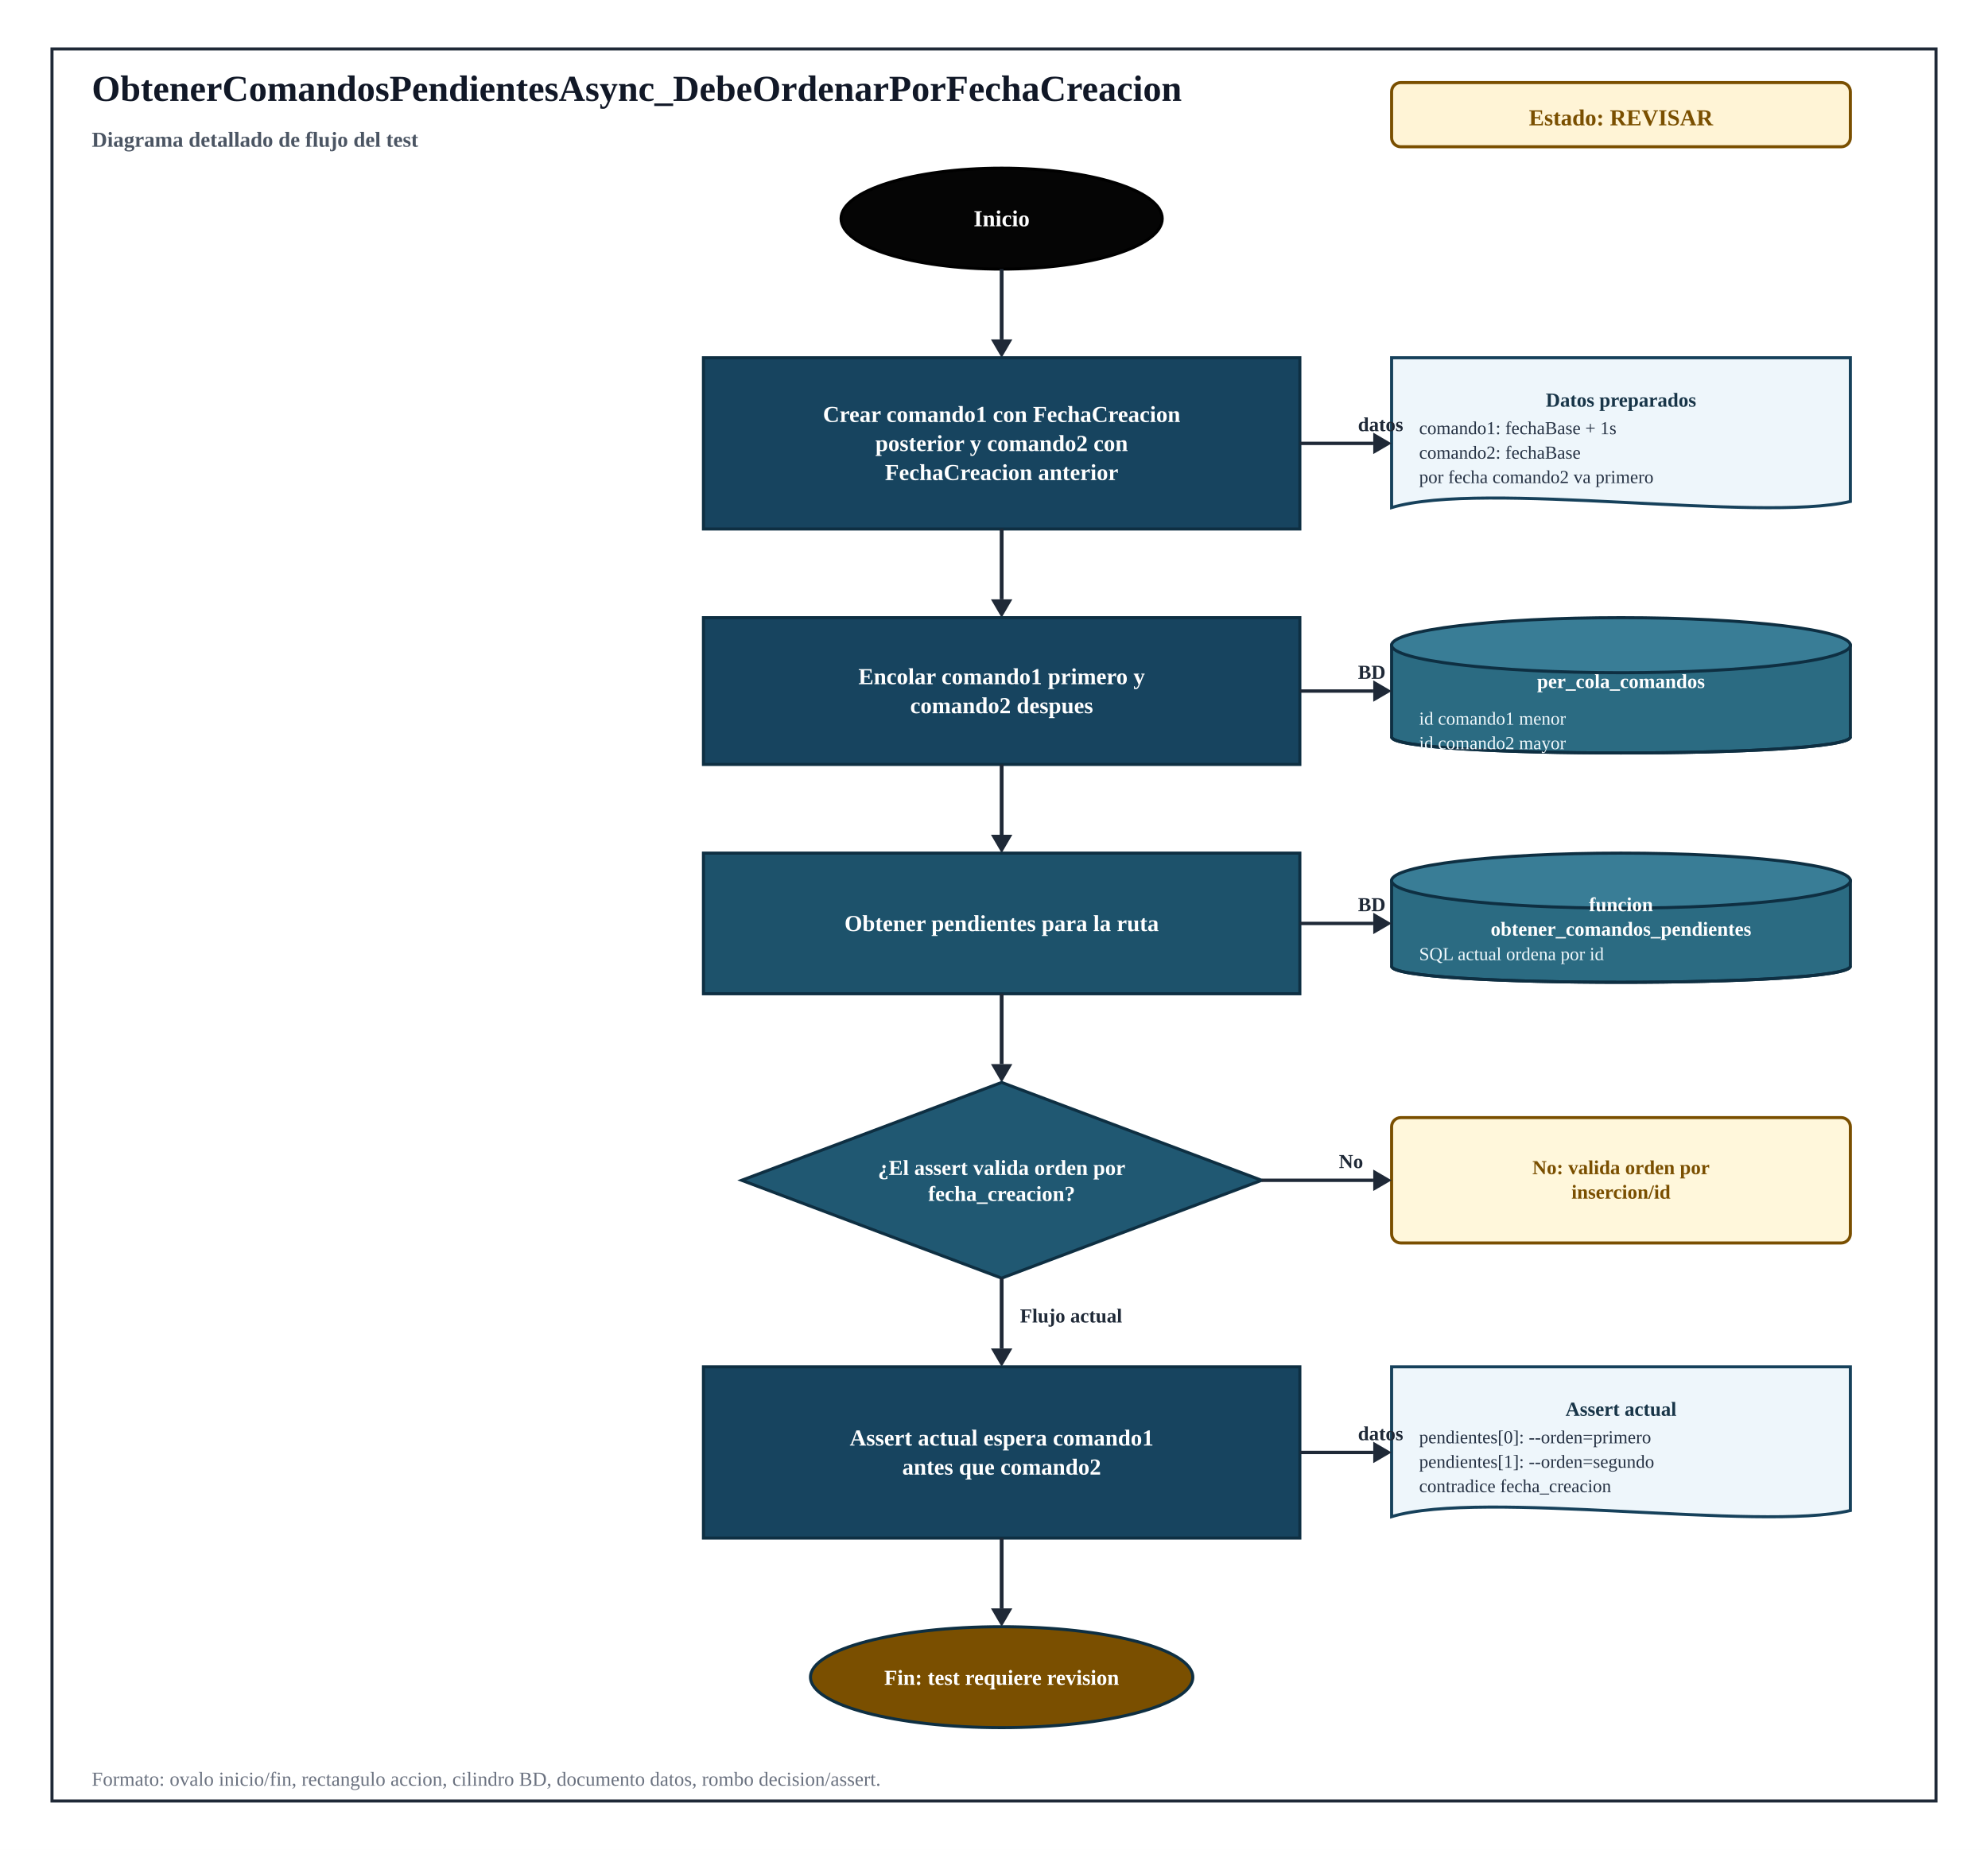
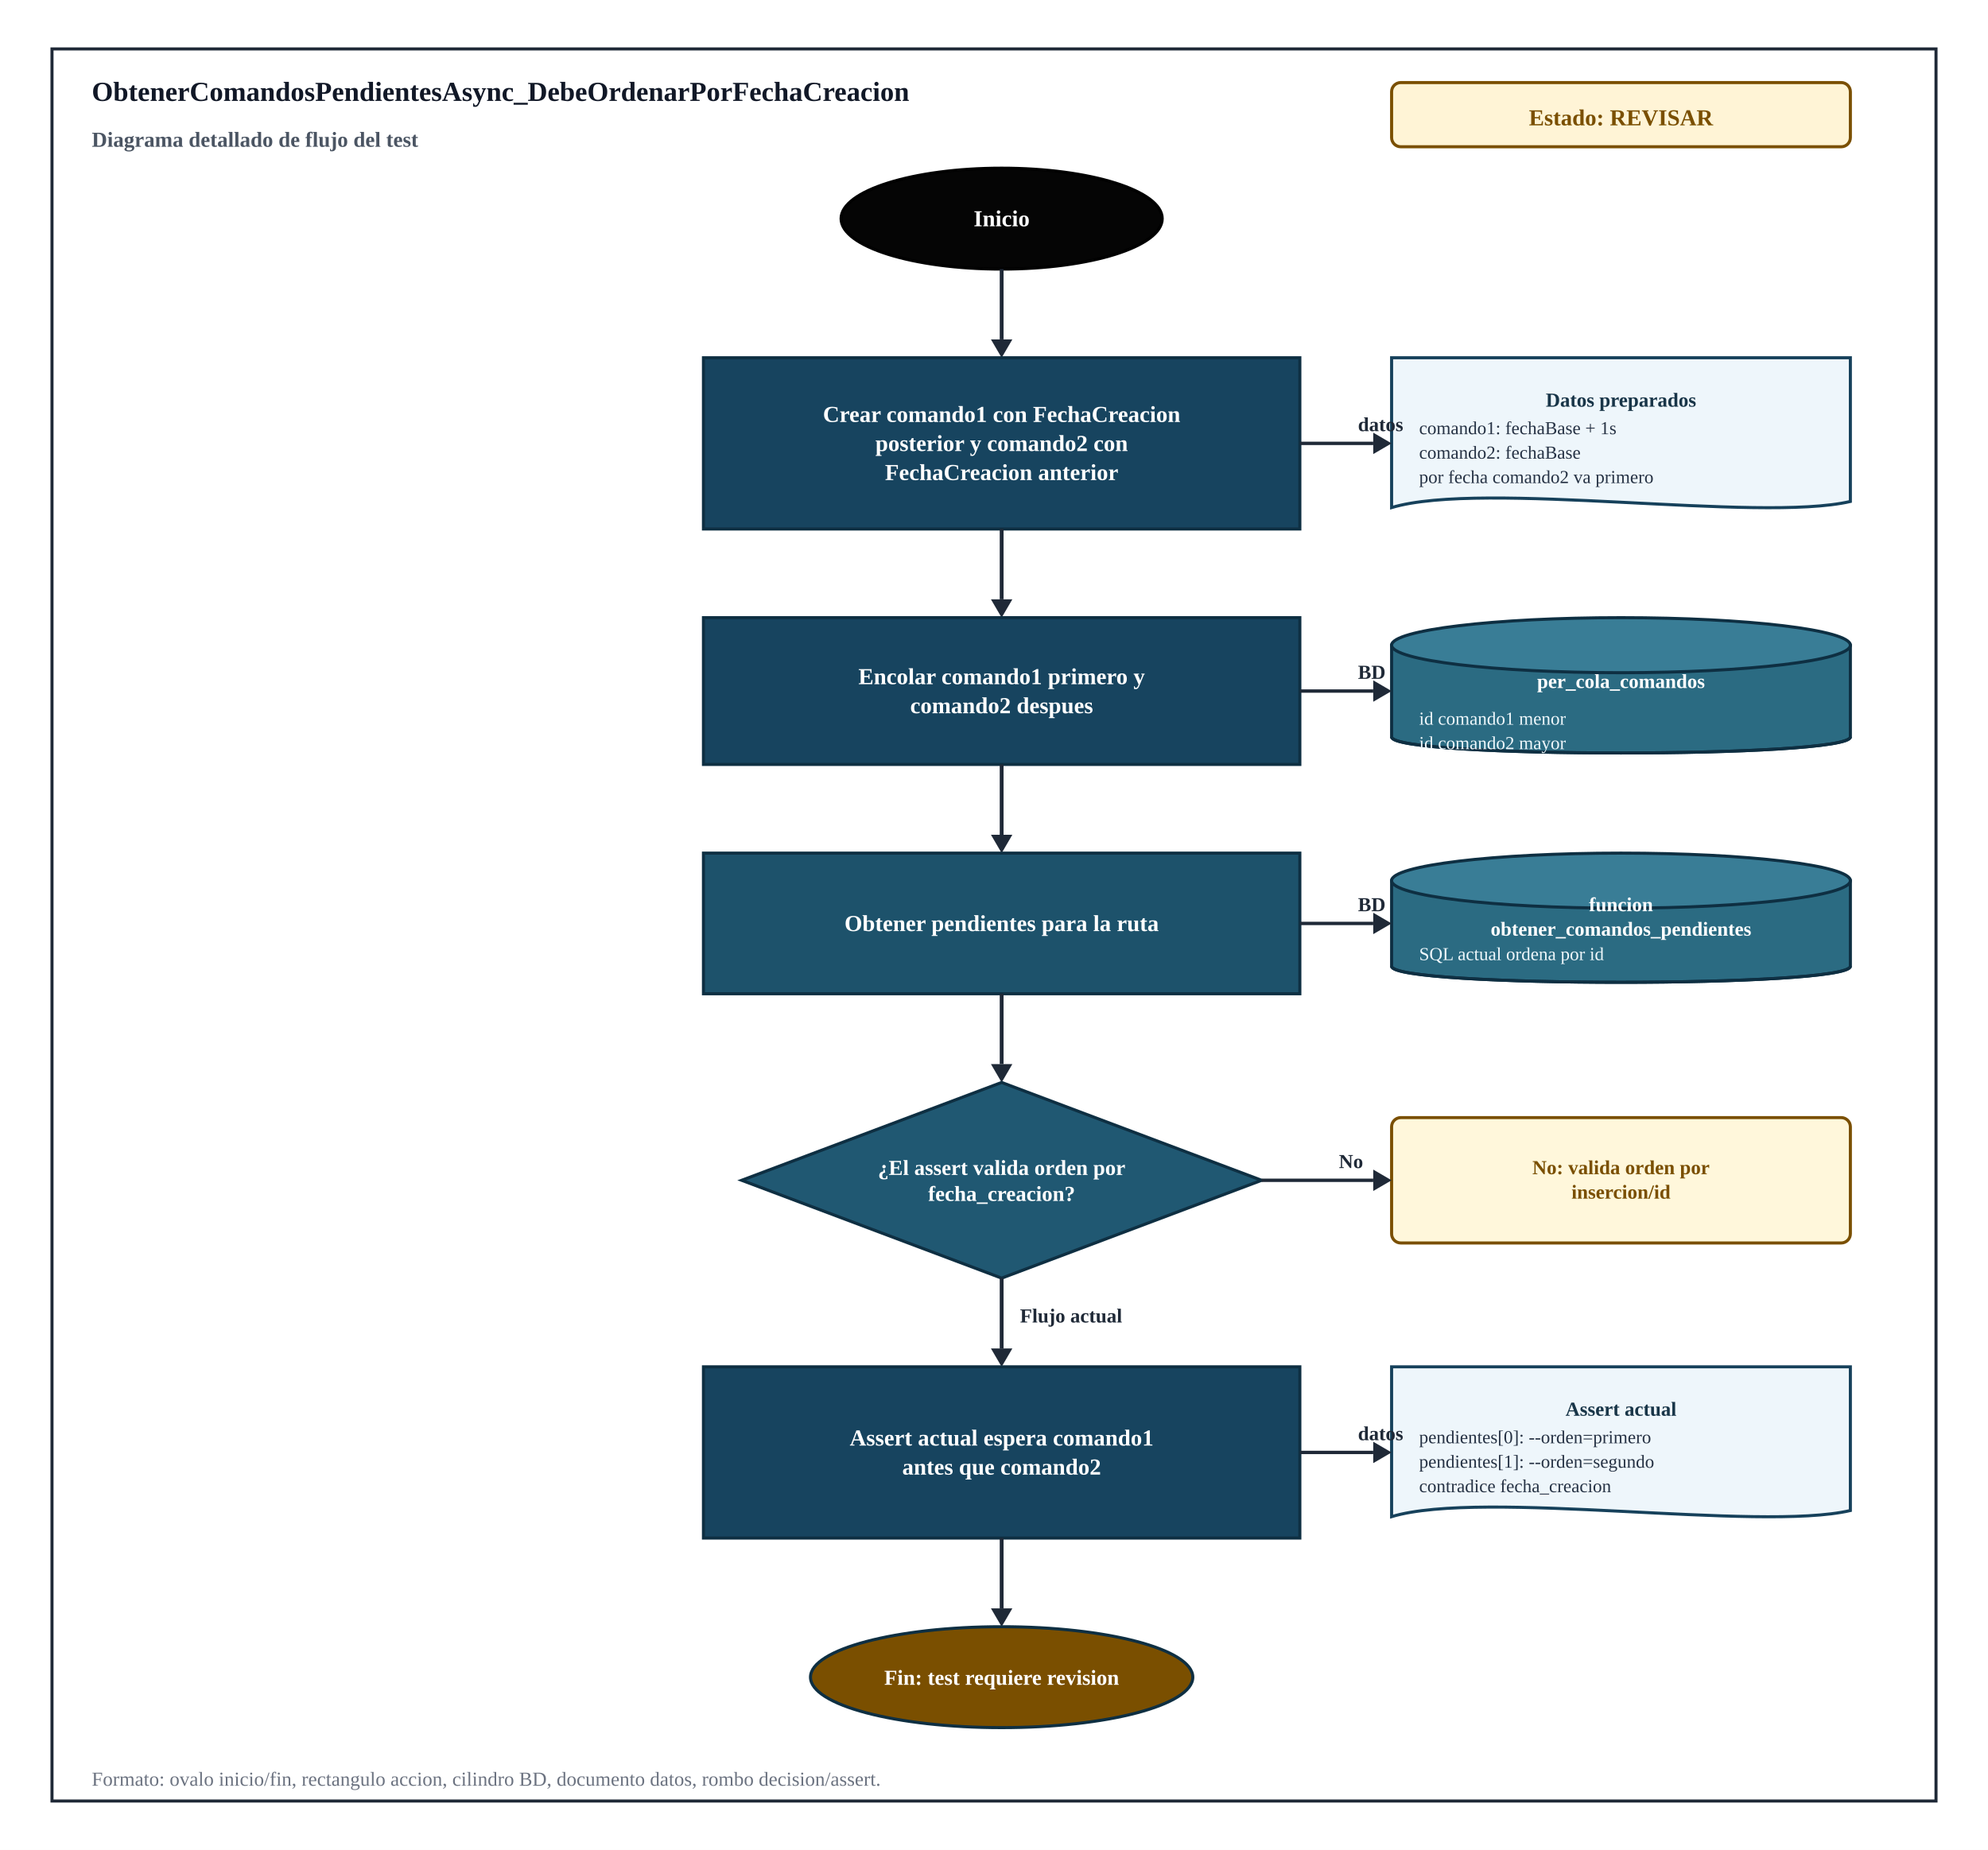
<svg xmlns="http://www.w3.org/2000/svg" width="1300" height="1210" viewBox="0 0 1300 1210">
  <rect width="100%" height="100%" fill="#ffffff" />
  <rect x="34" y="32" width="1232" height="1146" fill="none" stroke="#1f2937" stroke-width="2" />
-   <text x="60" y="66" font-size="24" fill="#111827" font-weight="800">ObtenerComandosPendientesAsync_DebeOrdenarPorFechaCreacion</text>
+   <text x="60" y="66" font-size="18" fill="#111827" font-weight="800">ObtenerComandosPendientesAsync_DebeOrdenarPorFechaCreacion</text>
  <text x="60" y="96" font-size="14" fill="#4b5563" font-weight="600">Diagrama detallado de flujo del test</text>
  <rect x="910" y="54" width="300" height="42" rx="6" fill="#fff4d6" stroke="#7a4f00" stroke-width="2" />
  <text x="1060.0" y="82.0" text-anchor="middle" font-size="15" fill="#7a4f00" font-weight="800">Estado: REVISAR</text>
  <ellipse cx="655.0" cy="143.0" rx="105.0" ry="33.0" fill="#050505" stroke="#000" stroke-width="2" />
  <text x="655.0" y="148.0" text-anchor="middle" font-size="15" fill="#ffffff" font-weight="700">Inicio</text>
  <line x1="655.0" y1="176" x2="655.0" y2="222" stroke="#1f2937" stroke-width="2.5" />
  <polygon points="648.0,222 662.0,222 655.0,234" fill="#1f2937" />
  <rect x="460" y="234" width="390" height="112" fill="#17445f" stroke="#0e2f42" stroke-width="2" />
  <text x="655.0" y="276.0" text-anchor="middle" font-size="15" fill="#ffffff" font-weight="700">Crear comando1 con FechaCreacion</text>
  <text x="655.0" y="295.0" text-anchor="middle" font-size="15" fill="#ffffff" font-weight="700">posterior y comando2 con</text>
  <text x="655.0" y="314.0" text-anchor="middle" font-size="15" fill="#ffffff" font-weight="700">FechaCreacion anterior</text>
  <path d="M910,234.0 H1210 V328.0 C1150,342.0 970,314.0 910,332.0 Z" fill="#eef6fb" stroke="#16415b" stroke-width="2" />
  <text x="1060.0" y="266.0" text-anchor="middle" font-size="13" fill="#183548" font-weight="700">Datos preparados</text>
  <text x="928" y="284" font-size="12" fill="#263244" font-weight="500">comando1: fechaBase + 1s</text>
  <text x="928" y="300" font-size="12" fill="#263244" font-weight="500">comando2: fechaBase</text>
  <text x="928" y="316" font-size="12" fill="#263244" font-weight="500">por fecha comando2 va primero</text>
  <path d="M850,290.0 H880.0 V290.0 H898" fill="none" stroke="#1f2937" stroke-width="2.2" />
  <polygon points="898,283.0 898,297.0 910,290.0" fill="#1f2937" />
  <text x="888.0" y="282.0" font-size="13" fill="#1f2937" font-weight="700">datos</text>
  <line x1="655.0" y1="346" x2="655.0" y2="392" stroke="#1f2937" stroke-width="2.5" />
  <polygon points="648.0,392 662.0,392 655.0,404" fill="#1f2937" />
  <rect x="460" y="404" width="390" height="96" fill="#17445f" stroke="#0e2f42" stroke-width="2" />
  <text x="655.0" y="447.5" text-anchor="middle" font-size="15" fill="#ffffff" font-weight="700">Encolar comando1 primero y</text>
  <text x="655.0" y="466.5" text-anchor="middle" font-size="15" fill="#ffffff" font-weight="700">comando2 despues</text>
  <path d="M910,422.0 C910,408.0 1210,408.0 1210,422.0 L1210,482.0 C1210,496.0 910,496.0 910,482.0 Z" fill="#2b6b82" stroke="#0e2f42" stroke-width="2" />
  <ellipse cx="1060.0" cy="422.0" rx="150.0" ry="18" fill="#397d96" stroke="#0e2f42" stroke-width="2" />
  <path d="M910,482.0 C910,496.0 1210,496.0 1210,482.0" fill="none" stroke="#0e2f42" stroke-width="2" />
  <text x="1060.0" y="450.0" text-anchor="middle" font-size="13" fill="#ffffff" font-weight="700">per_cola_comandos</text>
  <text x="928" y="474" font-size="12" fill="#eef7fb" font-weight="500">id comando1 menor</text>
  <text x="928" y="490" font-size="12" fill="#eef7fb" font-weight="500">id comando2 mayor</text>
  <path d="M850,452.0 H880.0 V452.0 H898" fill="none" stroke="#1f2937" stroke-width="2.2" />
  <polygon points="898,445.0 898,459.0 910,452.0" fill="#1f2937" />
  <text x="888.0" y="444.0" font-size="13" fill="#1f2937" font-weight="700">BD</text>
  <line x1="655.0" y1="500" x2="655.0" y2="546" stroke="#1f2937" stroke-width="2.5" />
  <polygon points="648.0,546 662.0,546 655.0,558" fill="#1f2937" />
  <rect x="460" y="558" width="390" height="92" fill="#1d526b" stroke="#0e2f42" stroke-width="2" />
  <text x="655.0" y="609.0" text-anchor="middle" font-size="15" fill="#ffffff" font-weight="700">Obtener pendientes para la ruta</text>
  <path d="M910,576.0 C910,562.0 1210,562.0 1210,576.0 L1210,632.0 C1210,646.0 910,646.0 910,632.0 Z" fill="#2b6b82" stroke="#0e2f42" stroke-width="2" />
  <ellipse cx="1060.0" cy="576.0" rx="150.0" ry="18" fill="#397d96" stroke="#0e2f42" stroke-width="2" />
  <path d="M910,632.0 C910,646.0 1210,646.0 1210,632.0" fill="none" stroke="#0e2f42" stroke-width="2" />
  <text x="1060.0" y="596.0" text-anchor="middle" font-size="13" fill="#ffffff" font-weight="700">funcion</text>
  <text x="1060.0" y="612.0" text-anchor="middle" font-size="13" fill="#ffffff" font-weight="700">obtener_comandos_pendientes</text>
  <text x="928" y="628" font-size="12" fill="#eef7fb" font-weight="500">SQL actual ordena por id</text>
  <path d="M850,604.0 H880.0 V604.0 H898" fill="none" stroke="#1f2937" stroke-width="2.2" />
  <polygon points="898,597.0 898,611.0 910,604.0" fill="#1f2937" />
  <text x="888.0" y="596.0" font-size="13" fill="#1f2937" font-weight="700">BD</text>
  <line x1="655.0" y1="650" x2="655.0" y2="696" stroke="#1f2937" stroke-width="2.5" />
  <polygon points="648.0,696 662.0,696 655.0,708" fill="#1f2937" />
  <polygon points="655.0,708 825,772.0 655.0,836 485,772.0" fill="#205872" stroke="#0e2f42" stroke-width="2" />
  <text x="655.0" y="768.5" text-anchor="middle" font-size="14" fill="#ffffff" font-weight="700">¿El assert valida orden por</text>
  <text x="655.0" y="785.5" text-anchor="middle" font-size="14" fill="#ffffff" font-weight="700">fecha_creacion?</text>
  <rect x="910" y="731.0" width="300" height="82" rx="6" fill="#fff7db" stroke="#7a4f00" stroke-width="2" />
  <text x="1060.0" y="768.0" text-anchor="middle" font-size="13" fill="#7a4f00" font-weight="700">No: valida orden por</text>
  <text x="1060.0" y="784.0" text-anchor="middle" font-size="13" fill="#7a4f00" font-weight="700">insercion/id</text>
  <path d="M825,772.0 H867.5 V772.0 H898" fill="none" stroke="#1f2937" stroke-width="2.2" />
  <polygon points="898,765.0 898,779.0 910,772.0" fill="#1f2937" />
  <text x="875.5" y="764.0" font-size="13" fill="#1f2937" font-weight="700">No</text>
  <line x1="655.0" y1="836" x2="655.0" y2="882" stroke="#1f2937" stroke-width="2.5" />
  <polygon points="648.0,882 662.0,882 655.0,894" fill="#1f2937" />
  <text x="667.0" y="865.0" font-size="13" fill="#1f2937" font-weight="700">Flujo actual</text>
  <rect x="460" y="894" width="390" height="112" fill="#17445f" stroke="#0e2f42" stroke-width="2" />
  <text x="655.0" y="945.5" text-anchor="middle" font-size="15" fill="#ffffff" font-weight="700">Assert actual espera comando1</text>
  <text x="655.0" y="964.5" text-anchor="middle" font-size="15" fill="#ffffff" font-weight="700">antes que comando2</text>
  <path d="M910,894.0 H1210 V988.0 C1150,1002.0 970,974.0 910,992.0 Z" fill="#eef6fb" stroke="#16415b" stroke-width="2" />
  <text x="1060.0" y="926.0" text-anchor="middle" font-size="13" fill="#183548" font-weight="700">Assert actual</text>
  <text x="928" y="944" font-size="12" fill="#263244" font-weight="500">pendientes[0]: --orden=primero</text>
  <text x="928" y="960" font-size="12" fill="#263244" font-weight="500">pendientes[1]: --orden=segundo</text>
  <text x="928" y="976" font-size="12" fill="#263244" font-weight="500">contradice fecha_creacion</text>
  <path d="M850,950.0 H880.0 V950.0 H898" fill="none" stroke="#1f2937" stroke-width="2.2" />
  <polygon points="898,943.0 898,957.0 910,950.0" fill="#1f2937" />
  <text x="888.0" y="942.0" font-size="13" fill="#1f2937" font-weight="700">datos</text>
  <line x1="655.0" y1="1006" x2="655.0" y2="1052" stroke="#1f2937" stroke-width="2.5" />
  <polygon points="648.0,1052 662.0,1052 655.0,1064" fill="#1f2937" />
  <ellipse cx="655.0" cy="1097.0" rx="125.0" ry="33.0" fill="#7a4f00" stroke="#0e2f42" stroke-width="2" />
  <text x="655.0" y="1102.0" text-anchor="middle" font-size="14" fill="#ffffff" font-weight="700">Fin: test requiere revision</text>
  <text x="60" y="1168" font-size="13" fill="#6b7280">Formato: ovalo inicio/fin, rectangulo accion, cilindro BD, documento datos, rombo decision/assert.</text>
</svg>
